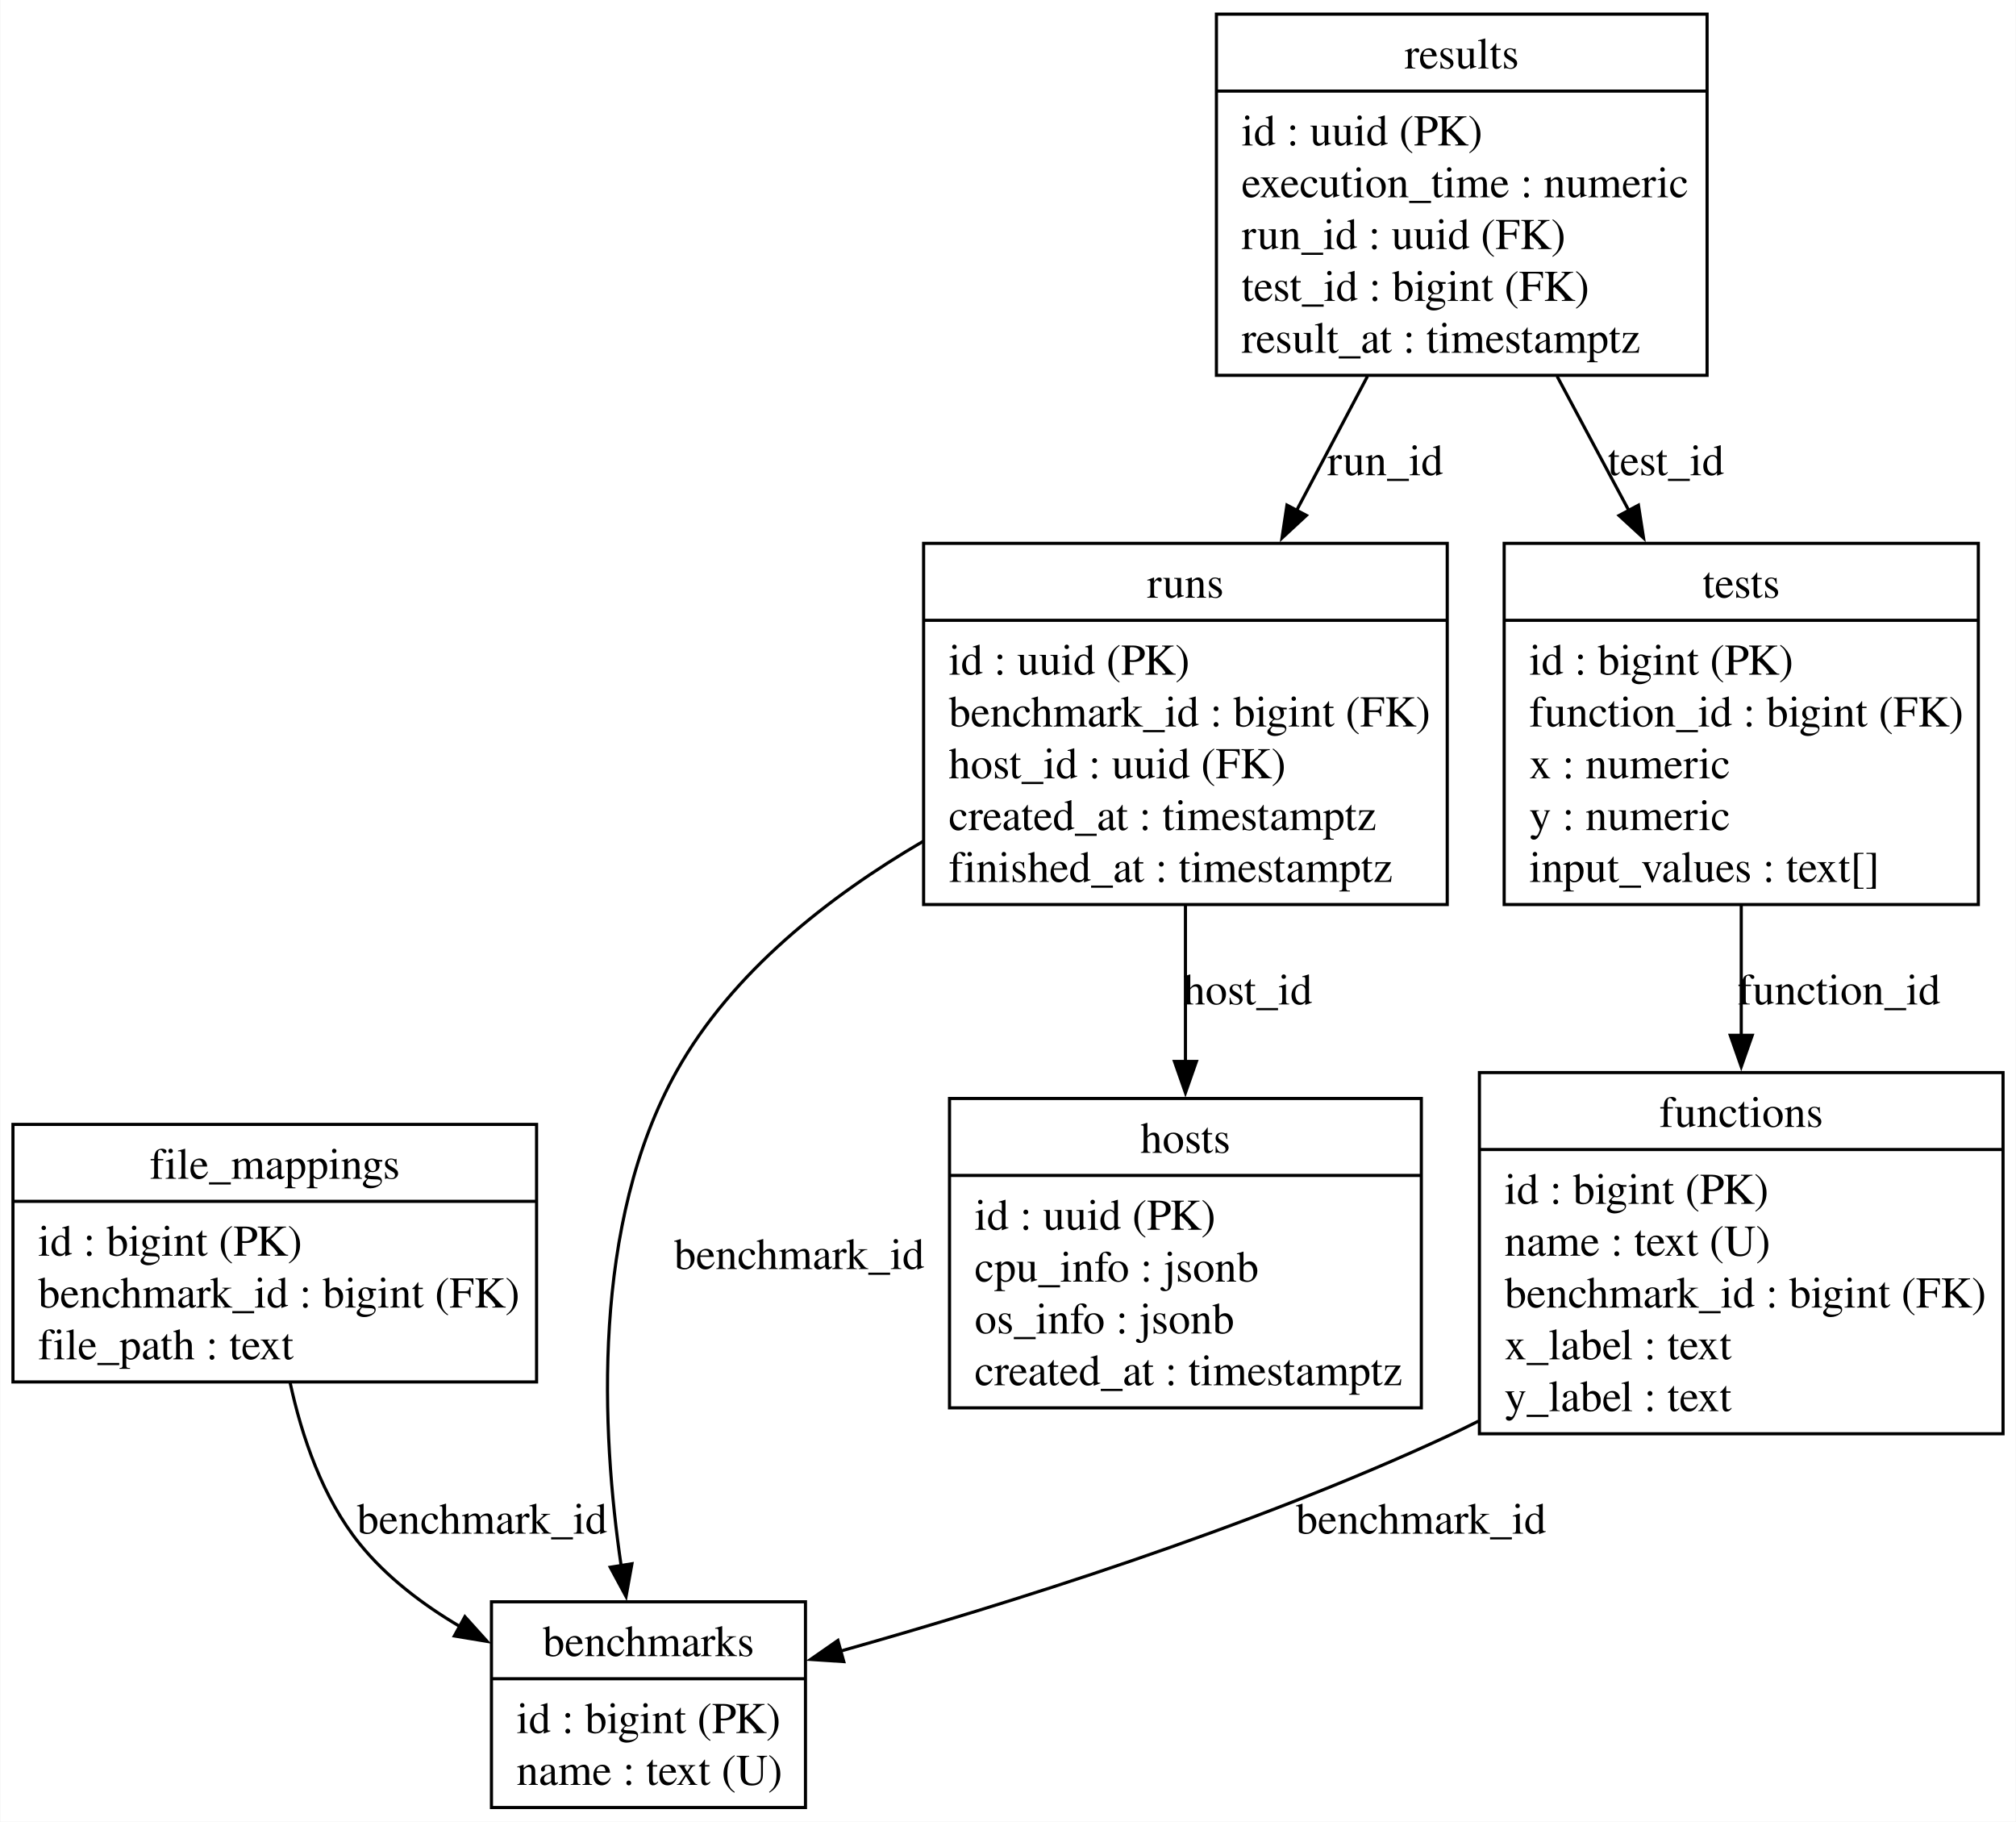
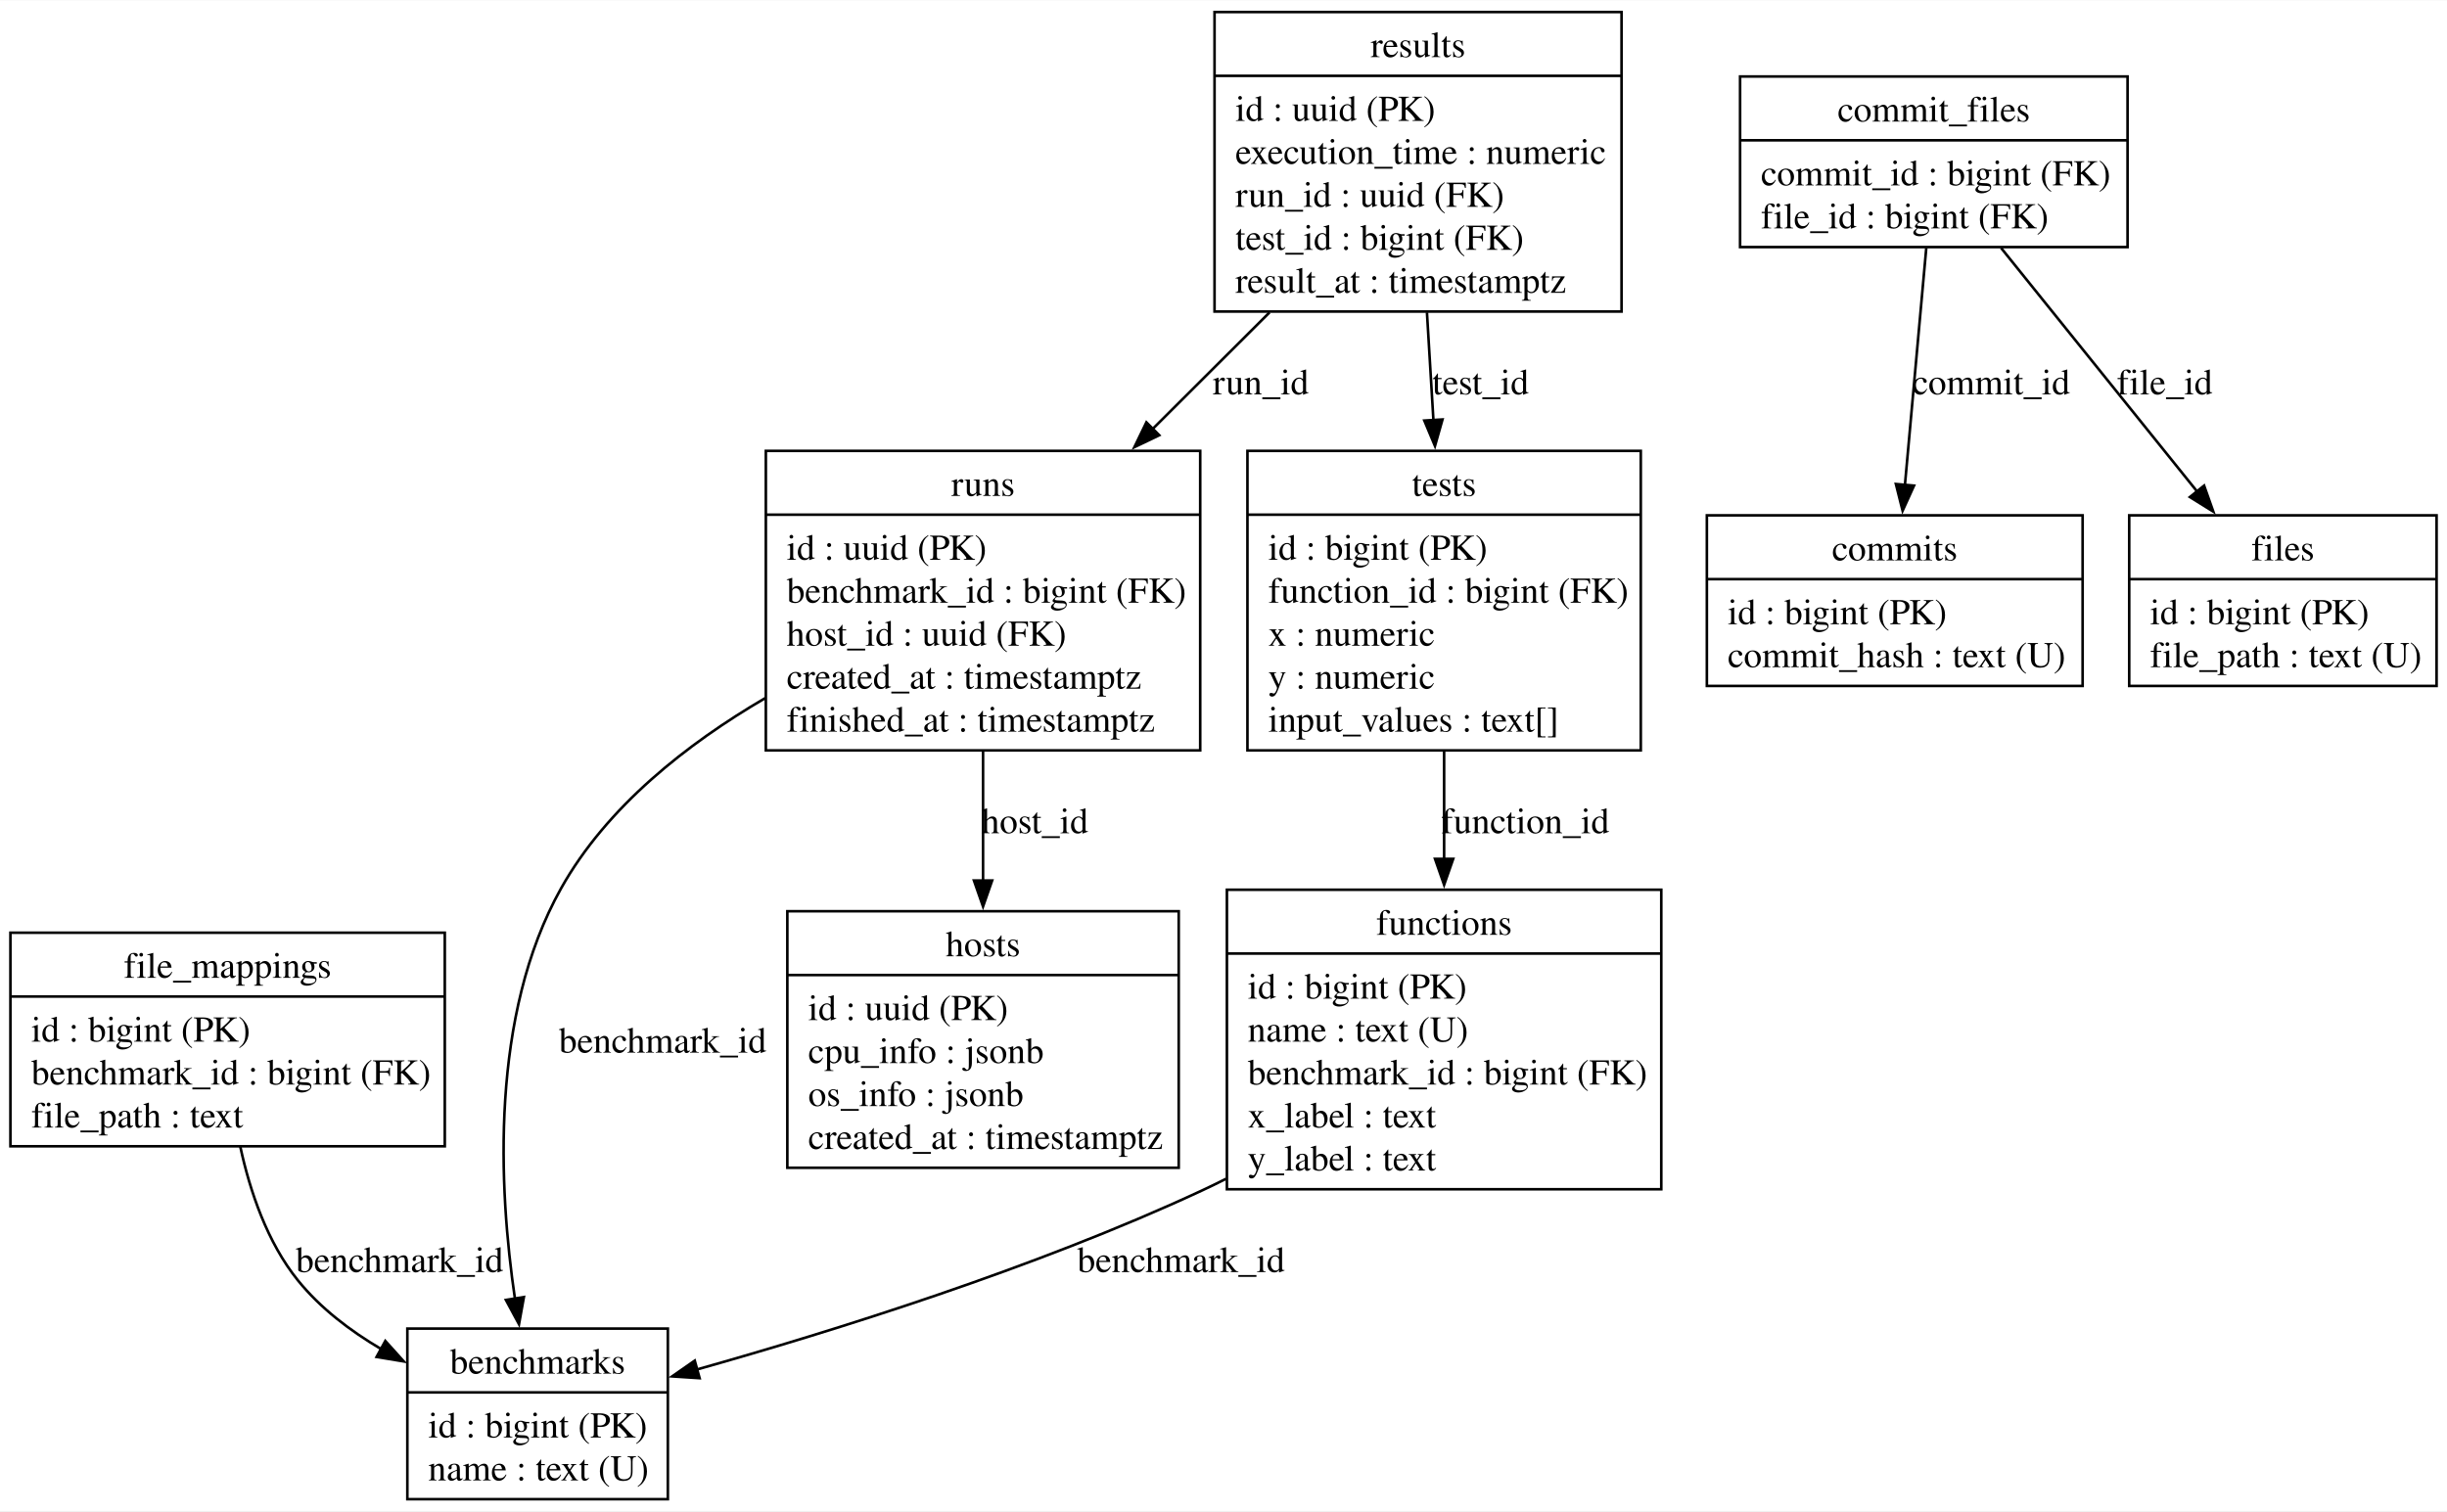
- <svg xmlns="http://www.w3.org/2000/svg" width="642pt" height="580pt" viewBox="0.00 0.00 641.75 580.00">
+ <svg xmlns="http://www.w3.org/2000/svg" width="939pt" height="580pt" viewBox="0.00 0.00 939.38 580.00">
  <g id="graph0" class="graph" transform="scale(1 1) rotate(0) translate(4 576)">
-     <polygon fill="white" stroke="none" points="-4,4 -4,-576 637.75,-576 637.75,4 -4,4" />
+     <polygon fill="white" stroke="none" points="-4,4 -4,-576 935.38,-576 935.38,4 -4,4" />
    <g id="node1" class="node">
      <polygon fill="none" stroke="black" points="152.38,-0.5 152.38,-66 252.38,-66 252.38,-0.5 152.38,-0.5" />
      <text text-anchor="middle" x="202.38" y="-48.7" font-family="Times,serif" font-size="14.00">benchmarks</text>
      <polyline fill="none" stroke="black" points="152.38,-41.5 252.38,-41.5" />
      <text text-anchor="start" x="160.38" y="-24.2" font-family="Times,serif" font-size="14.00">id : bigint (PK)</text>
      <text text-anchor="start" x="160.38" y="-7.7" font-family="Times,serif" font-size="14.00">name : text (U)</text>
    </g>
    <g id="node2" class="node">
      <polygon fill="none" stroke="black" points="0,-136 0,-218 166.75,-218 166.75,-136 0,-136" />
      <text text-anchor="middle" x="83.38" y="-200.7" font-family="Times,serif" font-size="14.00">file_mappings</text>
      <polyline fill="none" stroke="black" points="0,-193.5 166.75,-193.5" />
      <text text-anchor="start" x="8" y="-176.2" font-family="Times,serif" font-size="14.00">id : bigint (PK)</text>
      <text text-anchor="start" x="8" y="-159.7" font-family="Times,serif" font-size="14.00">benchmark_id : bigint (FK)</text>
      <text text-anchor="start" x="8" y="-143.2" font-family="Times,serif" font-size="14.00">file_path : text</text>
    </g>
    <g id="edge1" class="edge">
      <path fill="none" stroke="black" d="M88.24,-135.88C91.98,-118.6 98.62,-99.07 110.38,-84.5 118.95,-73.88 130.39,-65.17 142.29,-58.16" />
      <polygon fill="black" stroke="black" points="143.92,-61.26 151.01,-53.39 140.56,-55.12 143.92,-61.26" />
      <text text-anchor="middle" x="149.38" y="-87.7" font-family="Times,serif" font-size="14.00">benchmark_id</text>
    </g>
    <g id="node3" class="node">
      <polygon fill="none" stroke="black" points="467,-119.5 467,-234.5 633.75,-234.5 633.75,-119.5 467,-119.5" />
      <text text-anchor="middle" x="550.38" y="-217.2" font-family="Times,serif" font-size="14.00">functions</text>
      <polyline fill="none" stroke="black" points="467,-210 633.75,-210" />
      <text text-anchor="start" x="475" y="-192.7" font-family="Times,serif" font-size="14.00">id : bigint (PK)</text>
      <text text-anchor="start" x="475" y="-176.2" font-family="Times,serif" font-size="14.00">name : text (U)</text>
      <text text-anchor="start" x="475" y="-159.7" font-family="Times,serif" font-size="14.00">benchmark_id : bigint (FK)</text>
      <text text-anchor="start" x="475" y="-143.2" font-family="Times,serif" font-size="14.00">x_label : text</text>
      <text text-anchor="start" x="475" y="-126.7" font-family="Times,serif" font-size="14.00">y_label : text</text>
    </g>
    <g id="edge2" class="edge">
      <path fill="none" stroke="black" d="M466.7,-123.53C463.58,-121.95 460.47,-120.44 457.38,-119 393.4,-89.24 316.01,-65.07 263.39,-50.26" />
      <polygon fill="black" stroke="black" points="264.58,-46.96 254.01,-47.65 262.71,-53.7 264.58,-46.96" />
-       <text text-anchor="middle" x="448.38" y="-87.7" font-family="Times,serif" font-size="14.00">benchmark_id</text>
+       <text text-anchor="middle" x="449.38" y="-87.7" font-family="Times,serif" font-size="14.00">benchmark_id</text>
    </g>
    <g id="node4" class="node">
      <polygon fill="none" stroke="black" points="298.25,-127.75 298.25,-226.25 448.5,-226.25 448.5,-127.75 298.25,-127.75" />
      <text text-anchor="middle" x="373.38" y="-208.95" font-family="Times,serif" font-size="14.00">hosts</text>
      <polyline fill="none" stroke="black" points="298.25,-201.75 448.5,-201.75" />
      <text text-anchor="start" x="306.25" y="-184.45" font-family="Times,serif" font-size="14.00">id : uuid (PK)</text>
      <text text-anchor="start" x="306.25" y="-167.95" font-family="Times,serif" font-size="14.00">cpu_info : jsonb</text>
      <text text-anchor="start" x="306.25" y="-151.45" font-family="Times,serif" font-size="14.00">os_info : jsonb</text>
      <text text-anchor="start" x="306.25" y="-134.95" font-family="Times,serif" font-size="14.00">created_at : timestamptz</text>
    </g>
    <g id="node5" class="node">
-       <polygon fill="none" stroke="black" points="383.25,-456.5 383.25,-571.5 539.5,-571.5 539.5,-456.5 383.25,-456.5" />
-       <text text-anchor="middle" x="461.38" y="-554.2" font-family="Times,serif" font-size="14.00">results</text>
-       <polyline fill="none" stroke="black" points="383.25,-547 539.5,-547" />
-       <text text-anchor="start" x="391.25" y="-529.7" font-family="Times,serif" font-size="14.00">id : uuid (PK)</text>
-       <text text-anchor="start" x="391.25" y="-513.2" font-family="Times,serif" font-size="14.00">execution_time : numeric</text>
-       <text text-anchor="start" x="391.25" y="-496.7" font-family="Times,serif" font-size="14.00">run_id : uuid (FK)</text>
-       <text text-anchor="start" x="391.25" y="-480.2" font-family="Times,serif" font-size="14.00">test_id : bigint (FK)</text>
-       <text text-anchor="start" x="391.25" y="-463.7" font-family="Times,serif" font-size="14.00">result_at : timestamptz</text>
+       <polygon fill="none" stroke="black" points="462.25,-456.5 462.25,-571.5 618.5,-571.5 618.5,-456.5 462.25,-456.5" />
+       <text text-anchor="middle" x="540.38" y="-554.2" font-family="Times,serif" font-size="14.00">results</text>
+       <polyline fill="none" stroke="black" points="462.25,-547 618.5,-547" />
+       <text text-anchor="start" x="470.25" y="-529.7" font-family="Times,serif" font-size="14.00">id : uuid (PK)</text>
+       <text text-anchor="start" x="470.25" y="-513.2" font-family="Times,serif" font-size="14.00">execution_time : numeric</text>
+       <text text-anchor="start" x="470.25" y="-496.7" font-family="Times,serif" font-size="14.00">run_id : uuid (FK)</text>
+       <text text-anchor="start" x="470.25" y="-480.2" font-family="Times,serif" font-size="14.00">test_id : bigint (FK)</text>
+       <text text-anchor="start" x="470.25" y="-463.7" font-family="Times,serif" font-size="14.00">result_at : timestamptz</text>
    </g>
    <g id="node6" class="node">
      <polygon fill="none" stroke="black" points="290,-288 290,-403 456.75,-403 456.75,-288 290,-288" />
      <text text-anchor="middle" x="373.38" y="-385.7" font-family="Times,serif" font-size="14.00">runs</text>
      <polyline fill="none" stroke="black" points="290,-378.5 456.75,-378.5" />
      <text text-anchor="start" x="298" y="-361.2" font-family="Times,serif" font-size="14.00">id : uuid (PK)</text>
      <text text-anchor="start" x="298" y="-344.7" font-family="Times,serif" font-size="14.00">benchmark_id : bigint (FK)</text>
      <text text-anchor="start" x="298" y="-328.2" font-family="Times,serif" font-size="14.00">host_id : uuid (FK)</text>
      <text text-anchor="start" x="298" y="-311.7" font-family="Times,serif" font-size="14.00">created_at : timestamptz</text>
      <text text-anchor="start" x="298" y="-295.2" font-family="Times,serif" font-size="14.00">finished_at : timestamptz</text>
    </g>
    <g id="edge3" class="edge">
-       <path fill="none" stroke="black" d="M431.34,-456.17C424.08,-442.44 416.27,-427.66 408.8,-413.52" />
-       <polygon fill="black" stroke="black" points="411.9,-411.9 404.13,-404.7 405.71,-415.18 411.9,-411.9" />
-       <text text-anchor="middle" x="437" y="-424.7" font-family="Times,serif" font-size="14.00">run_id</text>
+       <path fill="none" stroke="black" d="M483.37,-456.17C468.94,-441.78 453.33,-426.22 438.53,-411.46" />
+       <polygon fill="black" stroke="black" points="441.03,-409.01 431.48,-404.43 436.09,-413.97 441.03,-409.01" />
+       <text text-anchor="middle" x="480" y="-424.7" font-family="Times,serif" font-size="14.00">run_id</text>
    </g>
    <g id="node7" class="node">
      <polygon fill="none" stroke="black" points="474.88,-288 474.88,-403 625.88,-403 625.88,-288 474.88,-288" />
      <text text-anchor="middle" x="550.38" y="-385.7" font-family="Times,serif" font-size="14.00">tests</text>
      <polyline fill="none" stroke="black" points="474.88,-378.5 625.88,-378.5" />
      <text text-anchor="start" x="482.88" y="-361.2" font-family="Times,serif" font-size="14.00">id : bigint (PK)</text>
      <text text-anchor="start" x="482.88" y="-344.7" font-family="Times,serif" font-size="14.00">function_id : bigint (FK)</text>
      <text text-anchor="start" x="482.88" y="-328.2" font-family="Times,serif" font-size="14.00">x : numeric</text>
      <text text-anchor="start" x="482.88" y="-311.7" font-family="Times,serif" font-size="14.00">y : numeric</text>
      <text text-anchor="start" x="482.88" y="-295.2" font-family="Times,serif" font-size="14.00">input_values : text[]</text>
    </g>
    <g id="edge4" class="edge">
-       <path fill="none" stroke="black" d="M491.75,-456.17C499.16,-442.31 507.15,-427.37 514.77,-413.1" />
-       <polygon fill="black" stroke="black" points="517.64,-415.16 519.27,-404.7 511.47,-411.86 517.64,-415.16" />
-       <text text-anchor="middle" x="526.38" y="-424.7" font-family="Times,serif" font-size="14.00">test_id</text>
+       <path fill="none" stroke="black" d="M543.79,-456.17C544.59,-442.84 545.45,-428.52 546.28,-414.75" />
+       <polygon fill="black" stroke="black" points="549.76,-415.06 546.87,-404.87 542.78,-414.64 549.76,-415.06" />
+       <text text-anchor="middle" x="564.38" y="-424.7" font-family="Times,serif" font-size="14.00">test_id</text>
    </g>
    <g id="edge5" class="edge">
      <path fill="none" stroke="black" d="M289.81,-308.11C259.76,-290.56 228.96,-266.39 211.38,-235 184.12,-186.35 187.39,-120.19 193.7,-77.35" />
      <polygon fill="black" stroke="black" points="197.12,-78.11 195.24,-67.68 190.21,-77 197.12,-78.11" />
      <text text-anchor="middle" x="250.38" y="-171.95" font-family="Times,serif" font-size="14.00">benchmark_id</text>
    </g>
    <g id="edge6" class="edge">
      <path fill="none" stroke="black" d="M373.38,-287.67C373.38,-271.52 373.38,-253.88 373.38,-237.58" />
      <polygon fill="black" stroke="black" points="376.88,-238.05 373.38,-228.05 369.88,-238.05 376.88,-238.05" />
      <text text-anchor="middle" x="393.25" y="-256.2" font-family="Times,serif" font-size="14.00">host_id</text>
    </g>
    <g id="edge7" class="edge">
      <path fill="none" stroke="black" d="M550.38,-287.67C550.38,-274.34 550.38,-260.02 550.38,-246.25" />
      <polygon fill="black" stroke="black" points="553.88,-246.37 550.38,-236.37 546.88,-246.37 553.88,-246.37" />
      <text text-anchor="middle" x="581.5" y="-256.2" font-family="Times,serif" font-size="14.00">function_id</text>
    </g>
+     <g id="node8" class="node">
+       <polygon fill="none" stroke="black" points="651.25,-312.75 651.25,-378.25 795.5,-378.25 795.5,-312.75 651.25,-312.75" />
+       <text text-anchor="middle" x="723.38" y="-360.95" font-family="Times,serif" font-size="14.00">commits</text>
+       <polyline fill="none" stroke="black" points="651.25,-353.75 795.5,-353.75" />
+       <text text-anchor="start" x="659.25" y="-336.45" font-family="Times,serif" font-size="14.00">id : bigint (PK)</text>
+       <text text-anchor="start" x="659.25" y="-319.95" font-family="Times,serif" font-size="14.00">commit_hash : text (U)</text>
+     </g>
+     <g id="node9" class="node">
+       <polygon fill="none" stroke="black" points="813.38,-312.75 813.38,-378.25 931.38,-378.25 931.38,-312.75 813.38,-312.75" />
+       <text text-anchor="middle" x="872.38" y="-360.95" font-family="Times,serif" font-size="14.00">files</text>
+       <polyline fill="none" stroke="black" points="813.38,-353.75 931.38,-353.75" />
+       <text text-anchor="start" x="821.38" y="-336.45" font-family="Times,serif" font-size="14.00">id : bigint (PK)</text>
+       <text text-anchor="start" x="821.38" y="-319.95" font-family="Times,serif" font-size="14.00">file_path : text (U)</text>
+     </g>
+     <g id="node10" class="node">
+       <polygon fill="none" stroke="black" points="664,-481.25 664,-546.75 812.75,-546.75 812.75,-481.25 664,-481.25" />
+       <text text-anchor="middle" x="738.38" y="-529.45" font-family="Times,serif" font-size="14.00">commit_files</text>
+       <polyline fill="none" stroke="black" points="664,-522.25 812.75,-522.25" />
+       <text text-anchor="start" x="672" y="-504.95" font-family="Times,serif" font-size="14.00">commit_id : bigint (FK)</text>
+       <text text-anchor="start" x="672" y="-488.45" font-family="Times,serif" font-size="14.00">file_id : bigint (FK)</text>
+     </g>
+     <g id="edge8" class="edge">
+       <path fill="none" stroke="black" d="M735.48,-480.9C733.15,-454.98 729.84,-418.28 727.27,-389.77" />
+       <polygon fill="black" stroke="black" points="730.78,-389.66 726.39,-380.01 723.81,-390.29 730.78,-389.66" />
+       <text text-anchor="middle" x="760.38" y="-424.7" font-family="Times,serif" font-size="14.00">commit_id</text>
+     </g>
+     <g id="edge9" class="edge">
+       <path fill="none" stroke="black" d="M764.21,-480.9C785.72,-454.18 816.46,-415.98 839.67,-387.13" />
+       <polygon fill="black" stroke="black" points="842.13,-389.67 845.67,-379.68 836.67,-385.28 842.13,-389.67" />
+       <text text-anchor="middle" x="827" y="-424.7" font-family="Times,serif" font-size="14.00">file_id</text>
+     </g>
  </g>
</svg>
